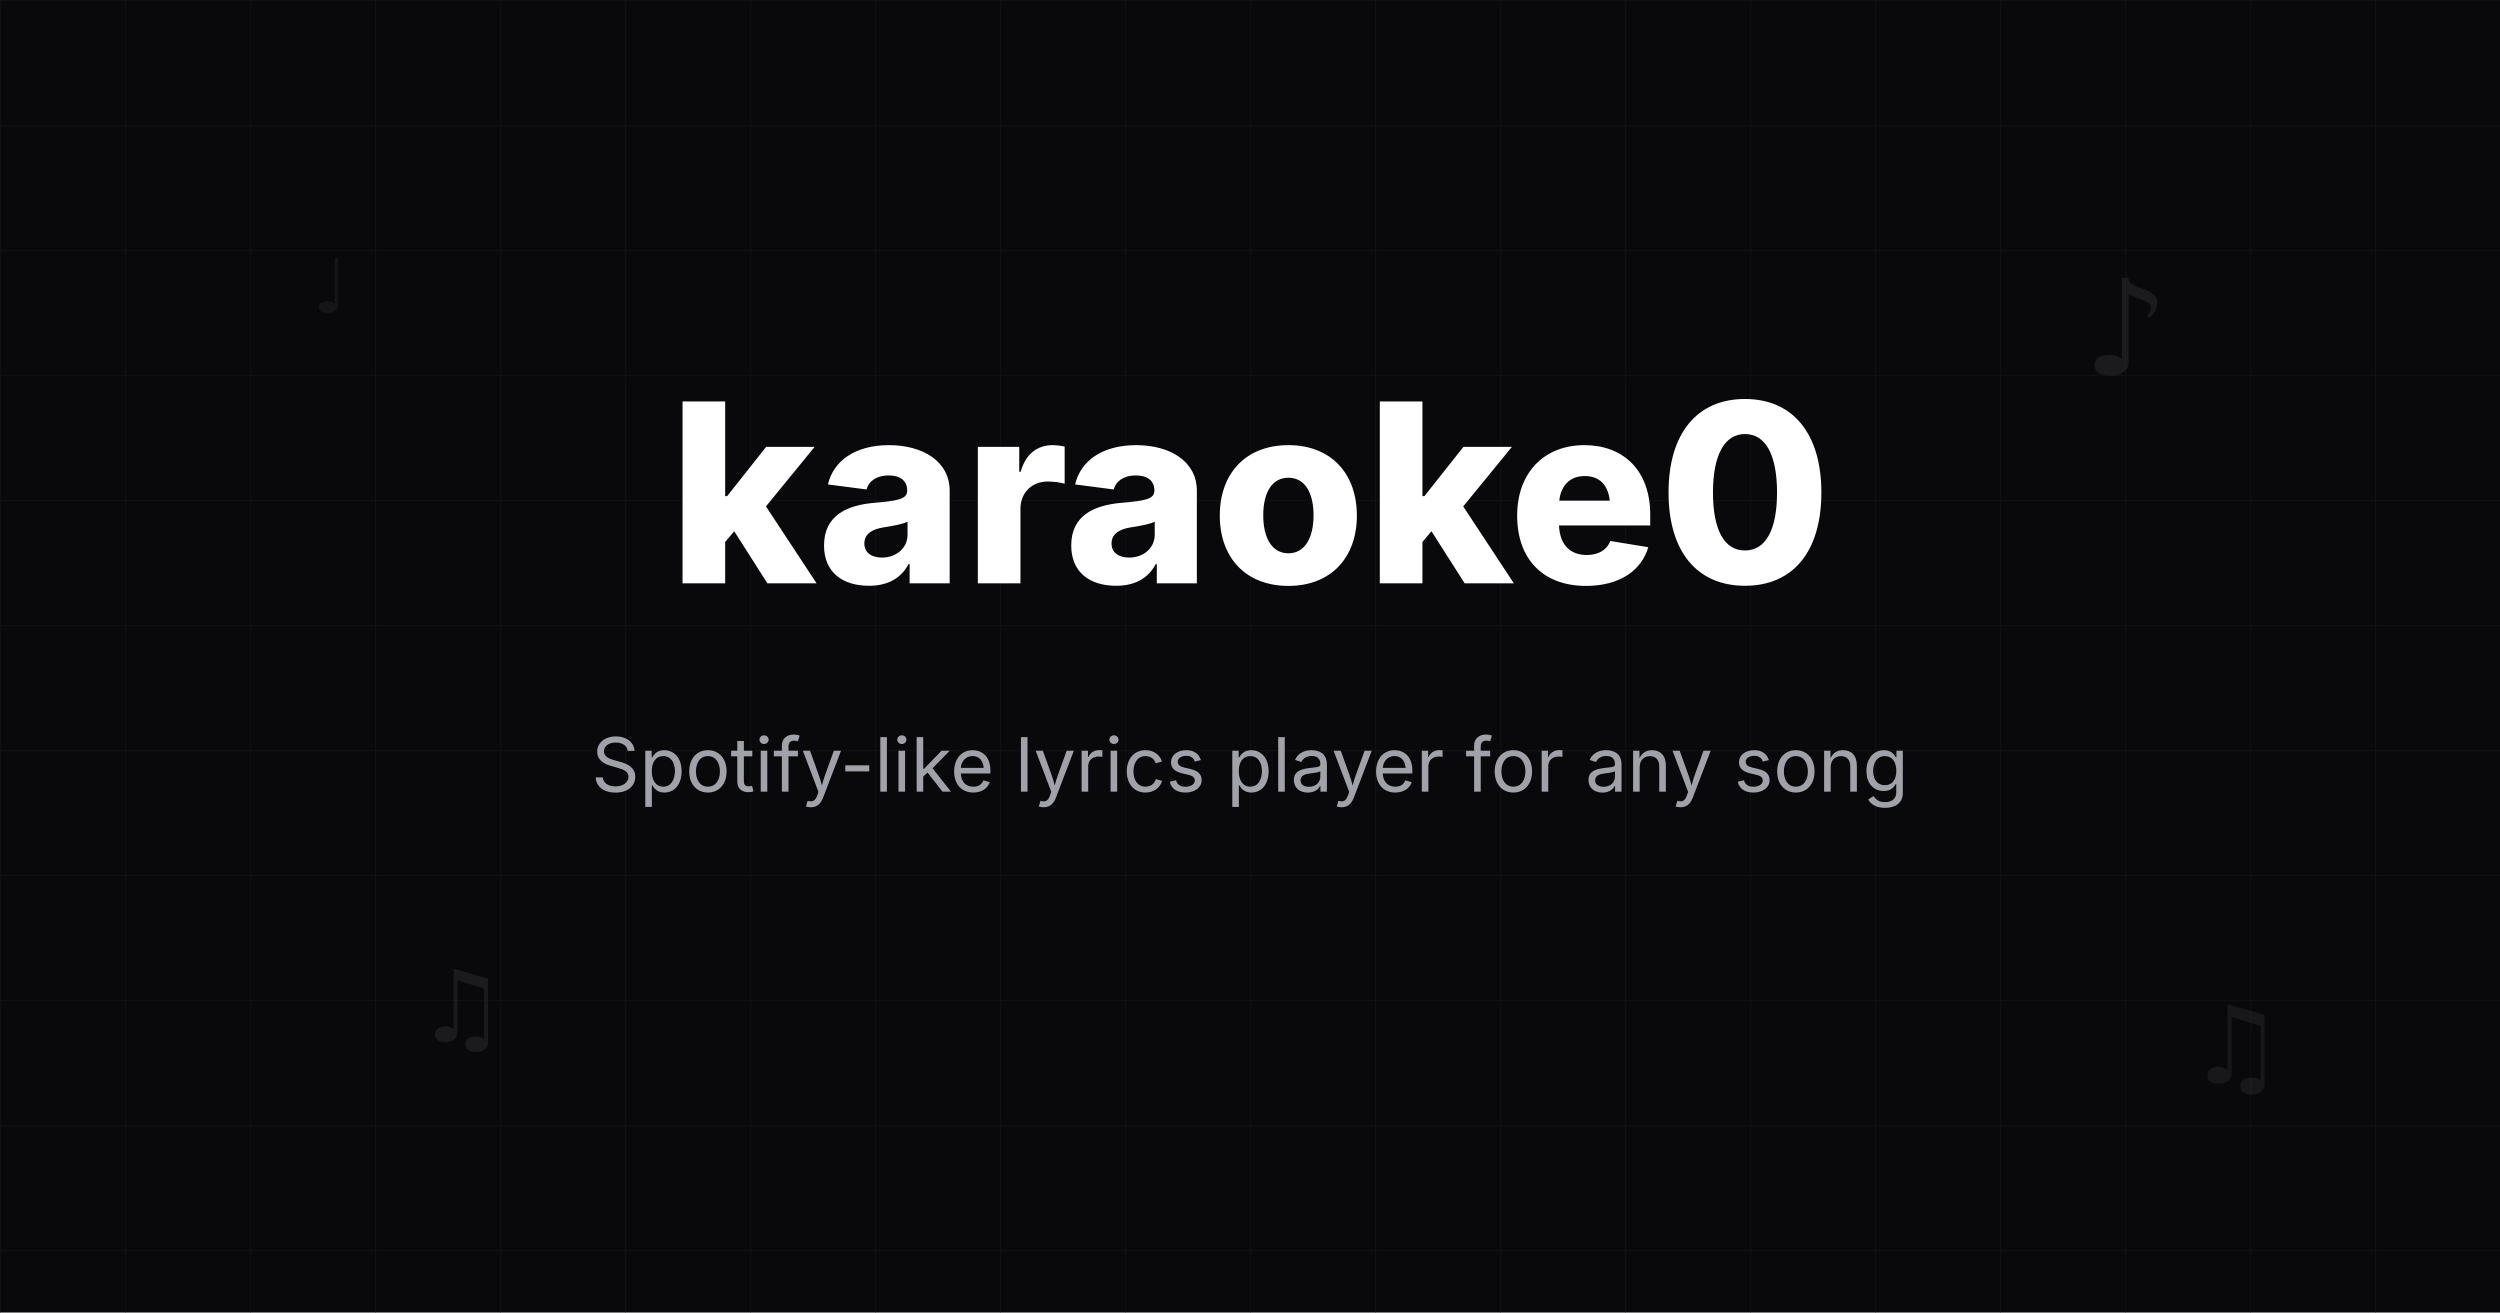
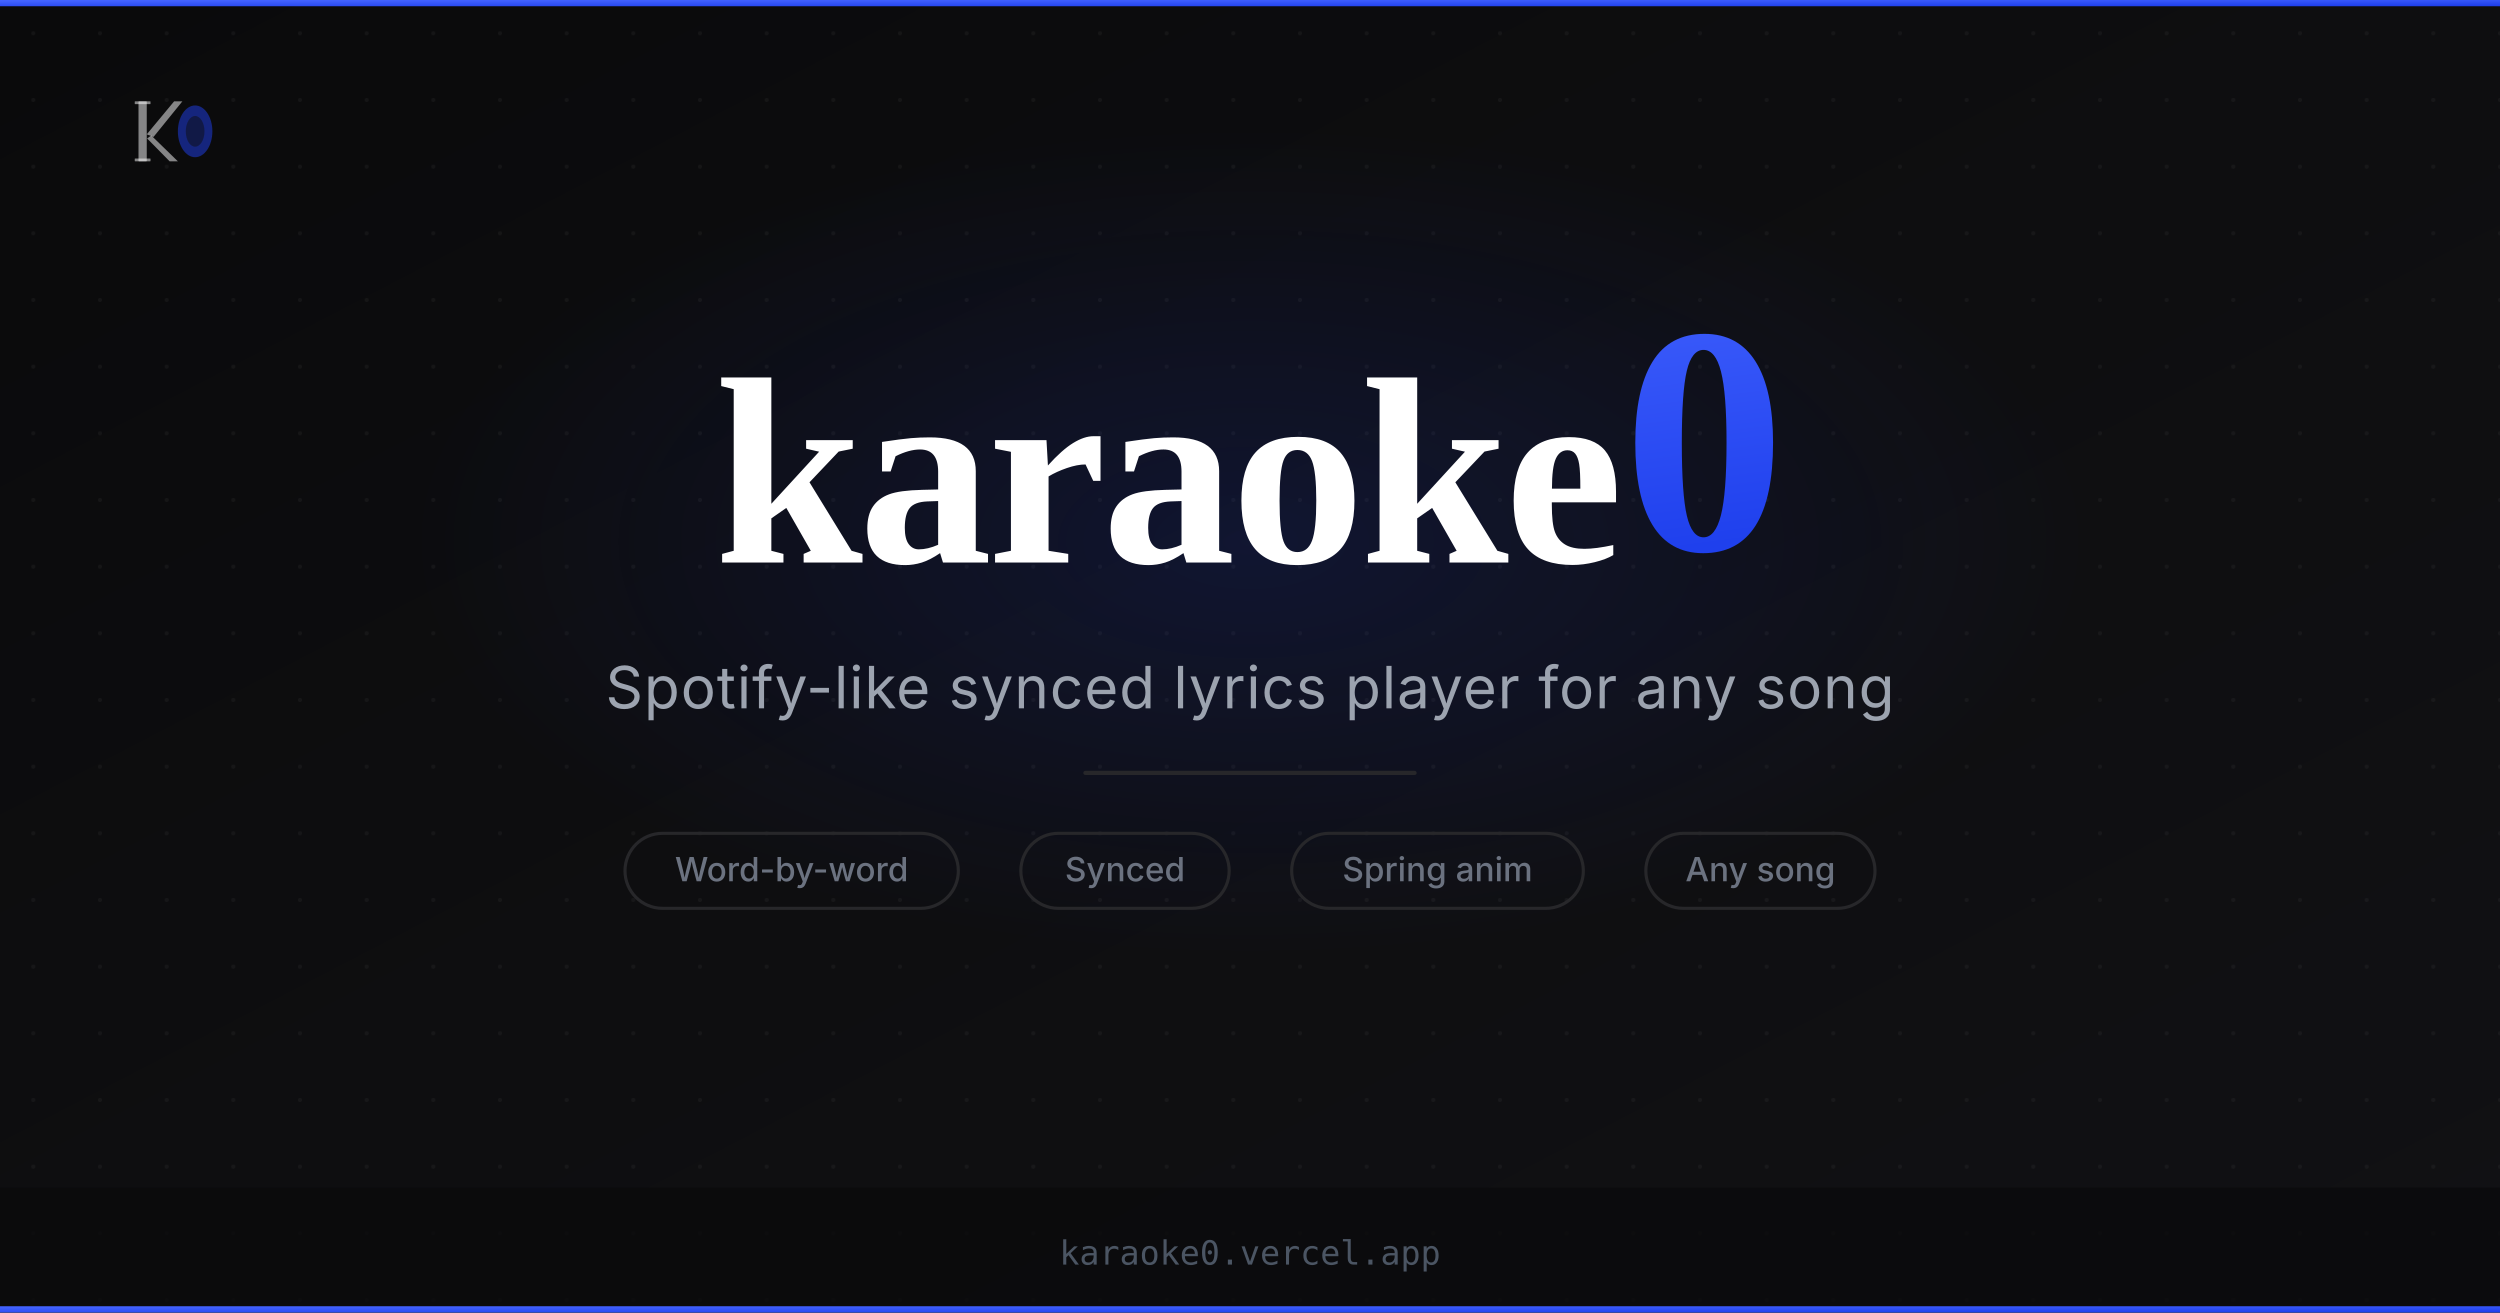
<svg xmlns="http://www.w3.org/2000/svg" viewBox="0 0 1200 630" width="1200" height="630">
-   <rect width="1200" height="630" fill="#09090b" />
  <defs>
-     <pattern id="grid" width="60" height="60" patternUnits="userSpaceOnUse">
-       <path d="M 60 0 L 0 0 0 60" fill="none" stroke="#18181b" stroke-width="1" />
+     <linearGradient id="bg" x1="0" y1="0" x2="1" y2="1">
+       <stop offset="0%" stop-color="#0a0a0b" />
+       <stop offset="50%" stop-color="#0e0e10" />
+       <stop offset="100%" stop-color="#111114" />
+     </linearGradient>
+     <linearGradient id="blue" x1="0.2" y1="0" x2="0.8" y2="1">
+       <stop offset="0%" stop-color="#4363FF" />
+       <stop offset="100%" stop-color="#1F40ED" />
+     </linearGradient>
+     <radialGradient id="glow" cx="0.5" cy="0.5" r="0.5">
+       <stop offset="0%" stop-color="#1F40ED" stop-opacity="0.15" />
+       <stop offset="100%" stop-color="#1F40ED" stop-opacity="0" />
+     </radialGradient>
+     <pattern id="dots" width="32" height="32" patternUnits="userSpaceOnUse">
+       <circle cx="16" cy="16" r="1" fill="#ffffff" opacity="0.04" />
    </pattern>
  </defs>
-   <rect width="1200" height="630" fill="url(#grid)" opacity="0.5" />
-   <text x="600" y="280" font-family="system-ui, -apple-system, BlinkMacSystemFont, sans-serif" font-size="120" font-weight="800" fill="white" text-anchor="middle">karaoke0</text>
-   <text x="600" y="380" font-family="system-ui, -apple-system, BlinkMacSystemFont, sans-serif" font-size="36" font-weight="400" fill="#a1a1aa" text-anchor="middle">Spotify-like lyrics player for any song</text>
-   <text x="200" y="500" font-family="system-ui" font-size="48" fill="#27272a" opacity="0.6">♫</text>
-   <text x="1000" y="180" font-family="system-ui" font-size="64" fill="#27272a" opacity="0.6">♪</text>
-   <text x="150" y="150" font-family="system-ui" font-size="36" fill="#27272a" opacity="0.4">♩</text>
-   <text x="1050" y="520" font-family="system-ui" font-size="52" fill="#27272a" opacity="0.5">♫</text>
+   <rect width="1200" height="630" fill="url(#bg)" />
+   <rect width="1200" height="630" fill="url(#dots)" />
+   <ellipse cx="600" cy="260" rx="400" ry="200" fill="url(#glow)" />
+   <g transform="translate(60, 40) scale(0.09)">
+     <rect x="72" y="96" width="44" height="320" rx="3" fill="#ffffff" opacity="0.5" />
+     <rect x="52" y="96" width="84" height="15" rx="2" fill="#ffffff" opacity="0.5" />
+     <rect x="52" y="401" width="84" height="15" rx="2" fill="#ffffff" opacity="0.5" />
+     <polygon points="116,272 262,96 306,96 152,286" fill="#ffffff" opacity="0.5" />
+     <polygon points="140,278 282,416 238,416 118,294" fill="#ffffff" opacity="0.5" />
+     <ellipse cx="374" cy="256" rx="92" ry="138" fill="#1F40ED" opacity="0.5" />
+     <ellipse cx="374" cy="256" rx="50" ry="82" fill="#0e0e10" opacity="0.5" />
+   </g>
+   <rect x="0" y="0" width="1200" height="3" fill="url(#blue)" />
+   <text x="600" y="270" font-family="'Playfair Display', Georgia, 'Times New Roman', serif" font-size="128" font-weight="700" letter-spacing="-2" fill="#ffffff" text-anchor="middle">
+     karaoke<tspan fill="url(#blue)" font-size="156" font-weight="800" dy="-6">0</tspan>
+   </text>
+   <text x="600" y="340" font-family="'Inter', system-ui, -apple-system, sans-serif" font-size="28" font-weight="400" letter-spacing="0.5" fill="#9CA3AF" text-anchor="middle">
+     Spotify-like synced lyrics player for any song
+   </text>
+   <rect x="520" y="370" width="160" height="2" rx="1" fill="#27272a" />
+   <g font-family="'Inter', system-ui, sans-serif" font-size="16" font-weight="500">
+     <rect x="300" y="400" width="160" height="36" rx="18" fill="none" stroke="#27272a" stroke-width="1.5" />
+     <text x="380" y="423" fill="#6B7280" text-anchor="middle">Word-by-word</text>
+     <rect x="490" y="400" width="100" height="36" rx="18" fill="none" stroke="#27272a" stroke-width="1.5" />
+     <text x="540" y="423" fill="#6B7280" text-anchor="middle">Synced</text>
+     <rect x="620" y="400" width="140" height="36" rx="18" fill="none" stroke="#27272a" stroke-width="1.5" />
+     <text x="690" y="423" fill="#6B7280" text-anchor="middle">Spring anim</text>
+     <rect x="790" y="400" width="110" height="36" rx="18" fill="none" stroke="#27272a" stroke-width="1.5" />
+     <text x="845" y="423" fill="#6B7280" text-anchor="middle">Any song</text>
+   </g>
+   <rect x="0" y="570" width="1200" height="60" fill="#0a0a0b" opacity="0.8" />
+   <text x="600" y="607" font-family="'JetBrains Mono', 'Fira Code', monospace" font-size="16" font-weight="400" fill="#4B5563" text-anchor="middle">
+     karaoke0.vercel.app
+   </text>
+   <rect x="0" y="627" width="1200" height="3" fill="url(#blue)" />
</svg>
